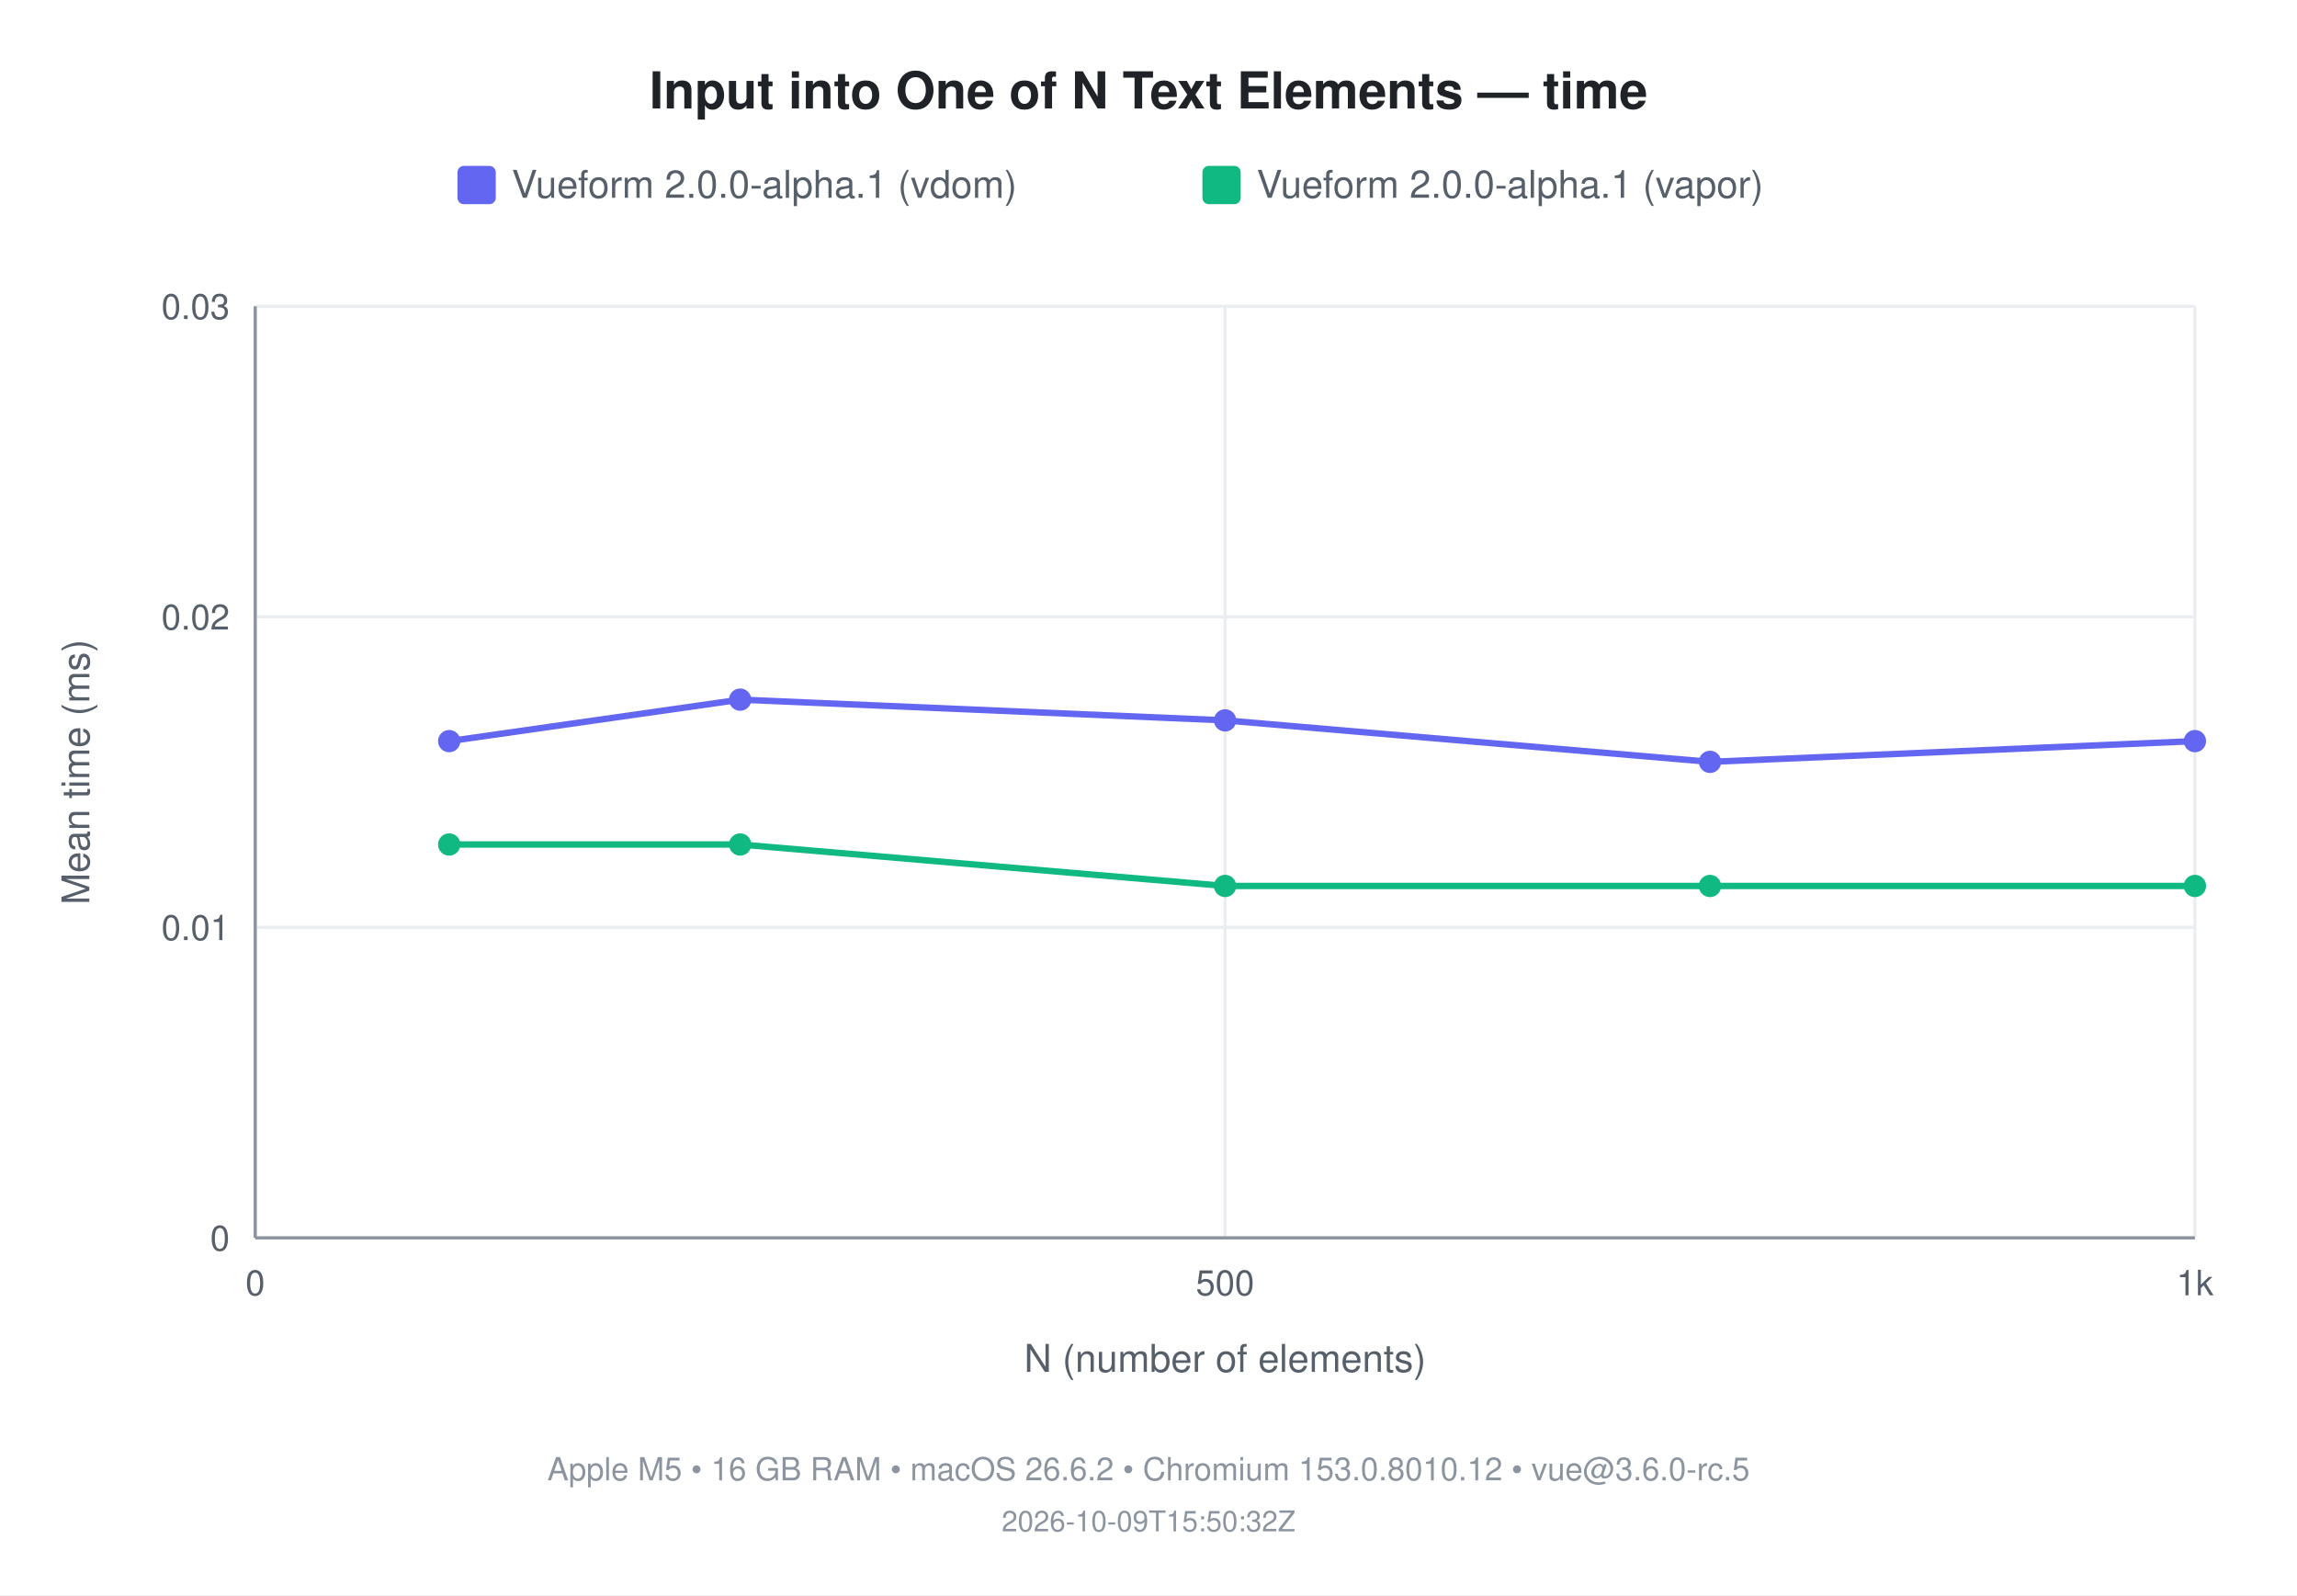
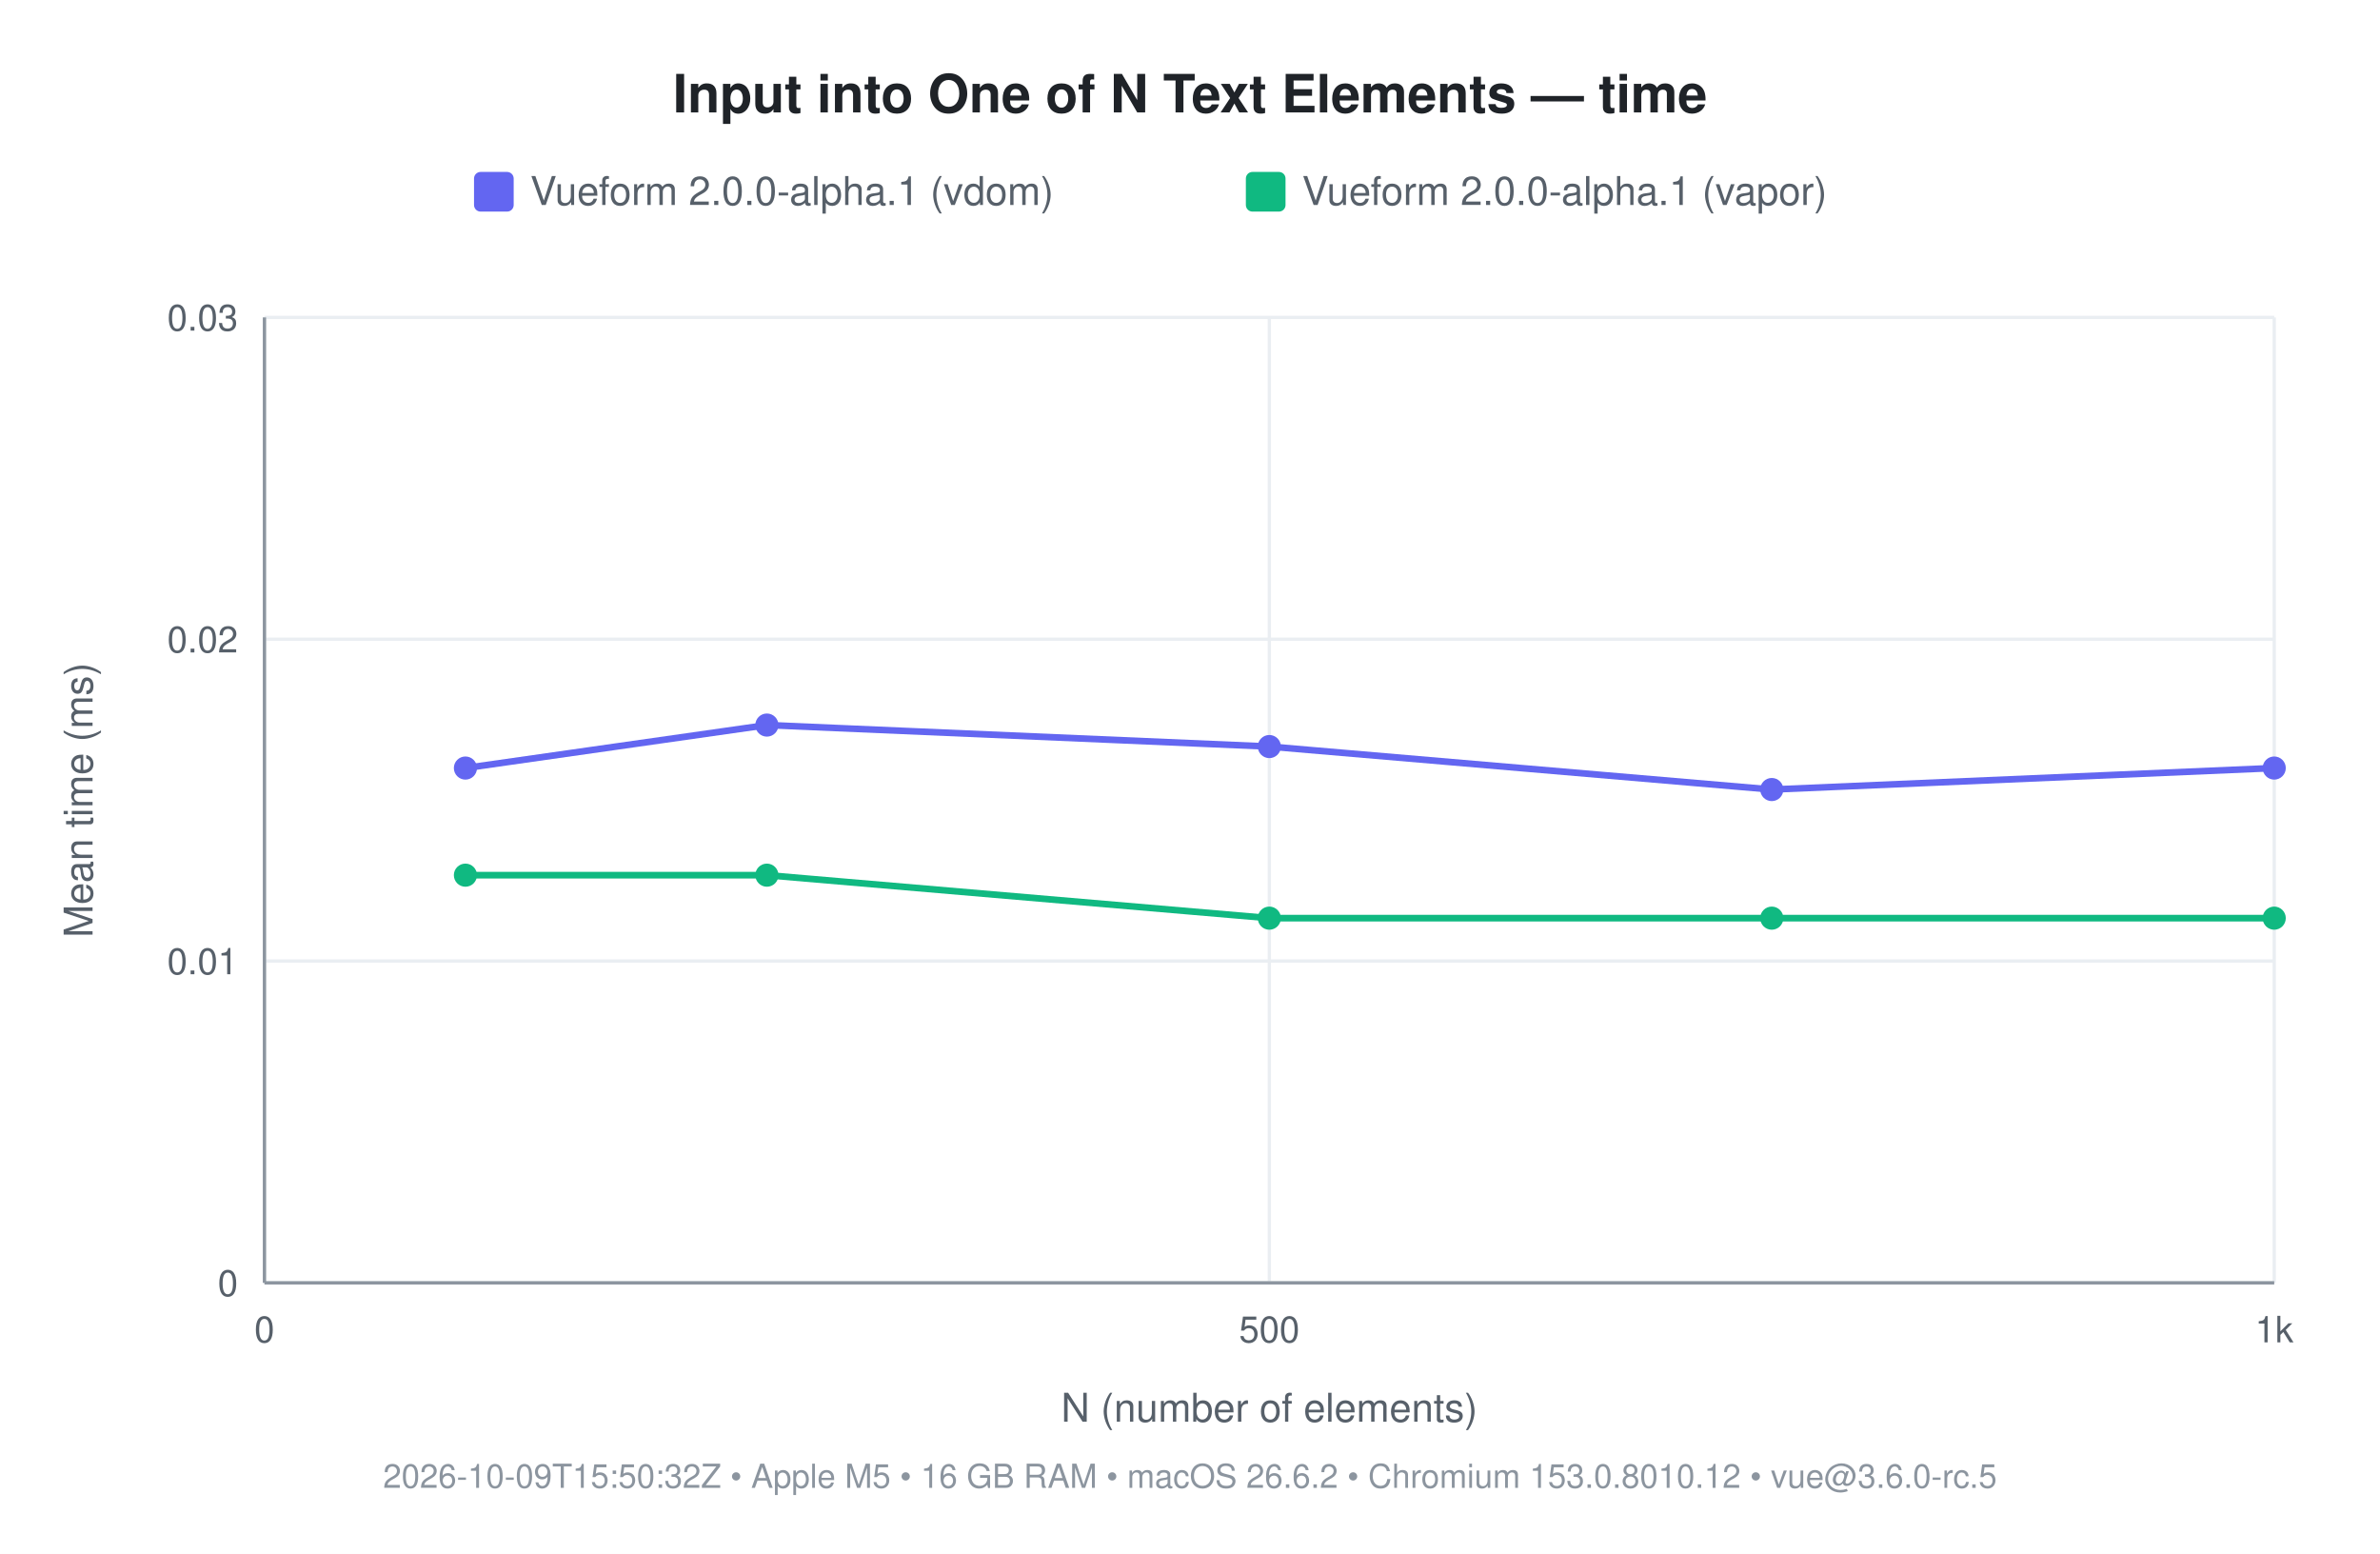
- <svg xmlns="http://www.w3.org/2000/svg" width="720" height="500" viewBox="0 0 720 500" font-family="-apple-system, 'Segoe UI', Helvetica, Arial, sans-serif">
-   <rect width="720" height="500" fill="#ffffff" />
+ <svg xmlns="http://www.w3.org/2000/svg" width="720" height="470" viewBox="0 0 720 470" font-family="-apple-system, 'Segoe UI', Helvetica, Arial, sans-serif">
+   <rect width="720" height="470" fill="#ffffff" />
  <text x="360" y="34" font-size="16" font-weight="600" fill="#1f2328" text-anchor="middle">Input into One of N Text Elements — time</text>
  <rect x="143.4" y="52" width="12" height="12" rx="2" fill="#6366f1" />
  <text x="160.4" y="62" font-size="12" fill="#57606a">Vueform 2.0.0-alpha.1 (vdom)</text>
  <rect x="376.9" y="52" width="12" height="12" rx="2" fill="#10b981" />
  <text x="393.9" y="62" font-size="12" fill="#57606a">Vueform 2.0.0-alpha.1 (vapor)</text>
  <line x1="80" y1="388" x2="688" y2="388" stroke="#eaeef2" stroke-width="1" />
  <text x="72" y="392" font-size="11" fill="#57606a" text-anchor="end">0</text>
  <line x1="80" y1="290.667" x2="688" y2="290.667" stroke="#eaeef2" stroke-width="1" />
  <text x="72" y="294.667" font-size="11" fill="#57606a" text-anchor="end">0.01</text>
  <line x1="80" y1="193.333" x2="688" y2="193.333" stroke="#eaeef2" stroke-width="1" />
  <text x="72" y="197.333" font-size="11" fill="#57606a" text-anchor="end">0.02</text>
  <line x1="80" y1="96" x2="688" y2="96" stroke="#eaeef2" stroke-width="1" />
  <text x="72" y="100" font-size="11" fill="#57606a" text-anchor="end">0.03</text>
  <line x1="80" y1="96" x2="80" y2="388" stroke="#eaeef2" stroke-width="1" />
  <text x="80" y="406" font-size="11" fill="#57606a" text-anchor="middle">0</text>
  <line x1="384" y1="96" x2="384" y2="388" stroke="#eaeef2" stroke-width="1" />
  <text x="384" y="406" font-size="11" fill="#57606a" text-anchor="middle">500</text>
  <line x1="688" y1="96" x2="688" y2="388" stroke="#eaeef2" stroke-width="1" />
  <text x="688" y="406" font-size="11" fill="#57606a" text-anchor="middle">1k</text>
  <line x1="80" y1="388" x2="688" y2="388" stroke="#8c959f" stroke-width="1" />
  <line x1="80" y1="96" x2="80" y2="388" stroke="#8c959f" stroke-width="1" />
  <text x="384" y="430" font-size="12" fill="#57606a" text-anchor="middle">N (number of elements)</text>
  <text x="28" y="242" font-size="12" fill="#57606a" text-anchor="middle" transform="rotate(-90 28 242)">Mean time (ms)</text>
-   <text x="360" y="464" font-size="10" fill="#8c959f" text-anchor="middle">Apple M5 • 16 GB RAM • macOS 26.6.2 • Chromium 153.0.8010.12 • vue@3.6.0-rc.5</text>
-   <text x="360" y="480" font-size="9" fill="#8c959f" text-anchor="middle">2026-10-09T15:50:32Z</text>
+   <text x="360" y="450" font-size="10" fill="#8c959f" text-anchor="middle">2026-10-09T15:50:32Z • Apple M5 • 16 GB RAM • macOS 26.6.2 • Chromium 153.0.8010.12 • vue@3.6.0-rc.5</text>
  <polyline points="140.8,232.3 232.0,219.3 384.0,225.8 536.0,238.8 688.0,232.3" fill="none" stroke="#6366f1" stroke-width="2" />
  <circle cx="140.8" cy="232.3" r="3.5" fill="#6366f1" />
  <circle cx="232.0" cy="219.3" r="3.5" fill="#6366f1" />
  <circle cx="384.0" cy="225.8" r="3.5" fill="#6366f1" />
  <circle cx="536.0" cy="238.8" r="3.5" fill="#6366f1" />
  <circle cx="688.0" cy="232.3" r="3.5" fill="#6366f1" />
  <polyline points="140.8,264.7 232.0,264.7 384.0,277.7 536.0,277.7 688.0,277.7" fill="none" stroke="#10b981" stroke-width="2" />
  <circle cx="140.8" cy="264.7" r="3.5" fill="#10b981" />
  <circle cx="232.0" cy="264.7" r="3.5" fill="#10b981" />
  <circle cx="384.0" cy="277.7" r="3.5" fill="#10b981" />
  <circle cx="536.0" cy="277.7" r="3.5" fill="#10b981" />
  <circle cx="688.0" cy="277.7" r="3.5" fill="#10b981" />
</svg>
